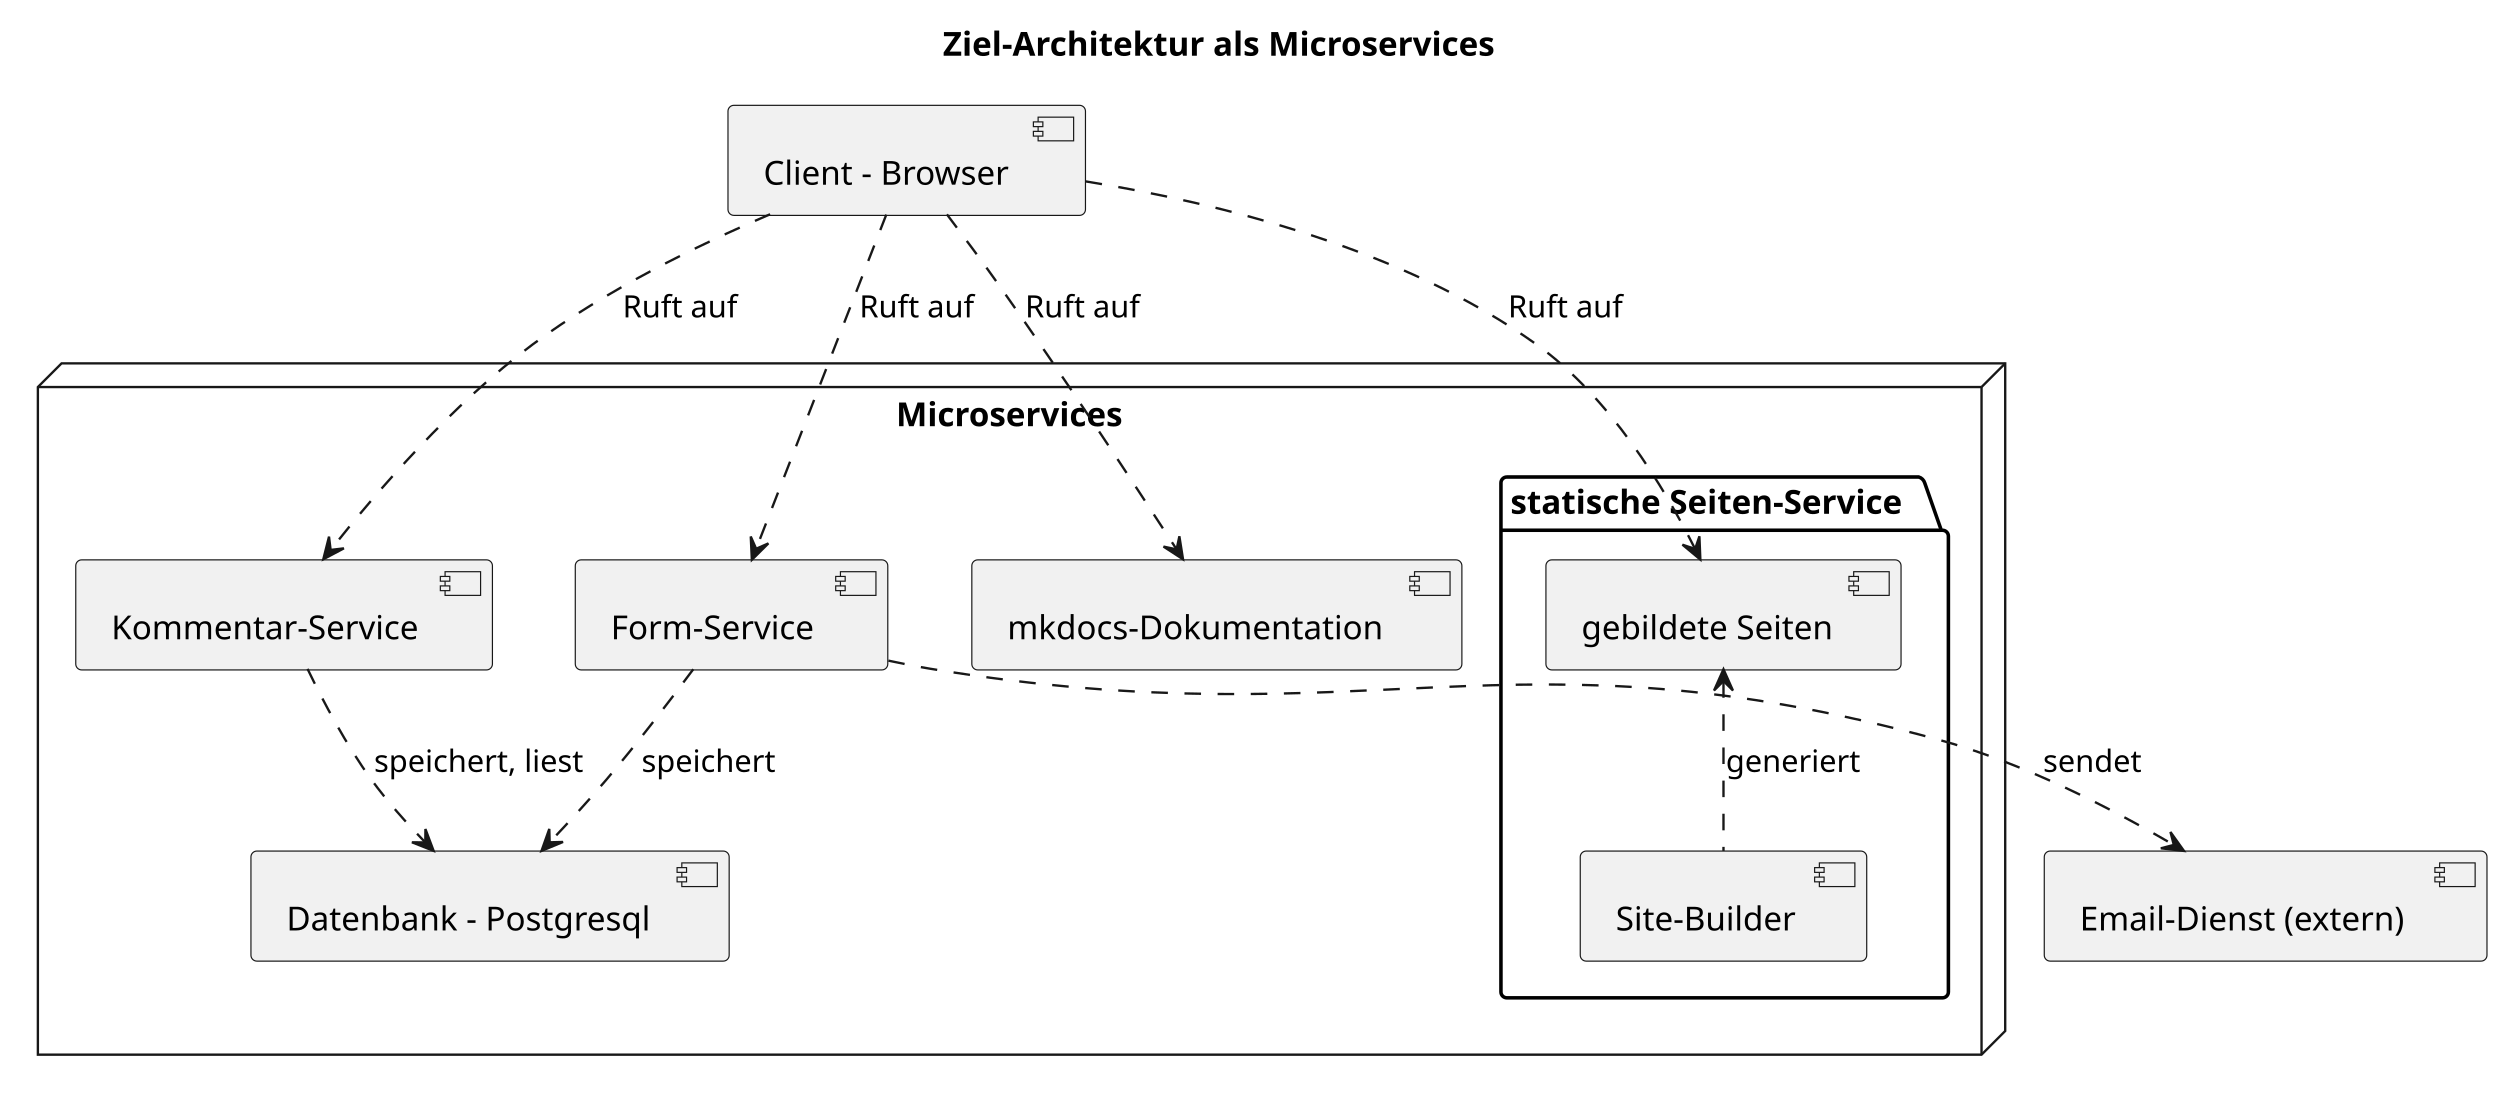
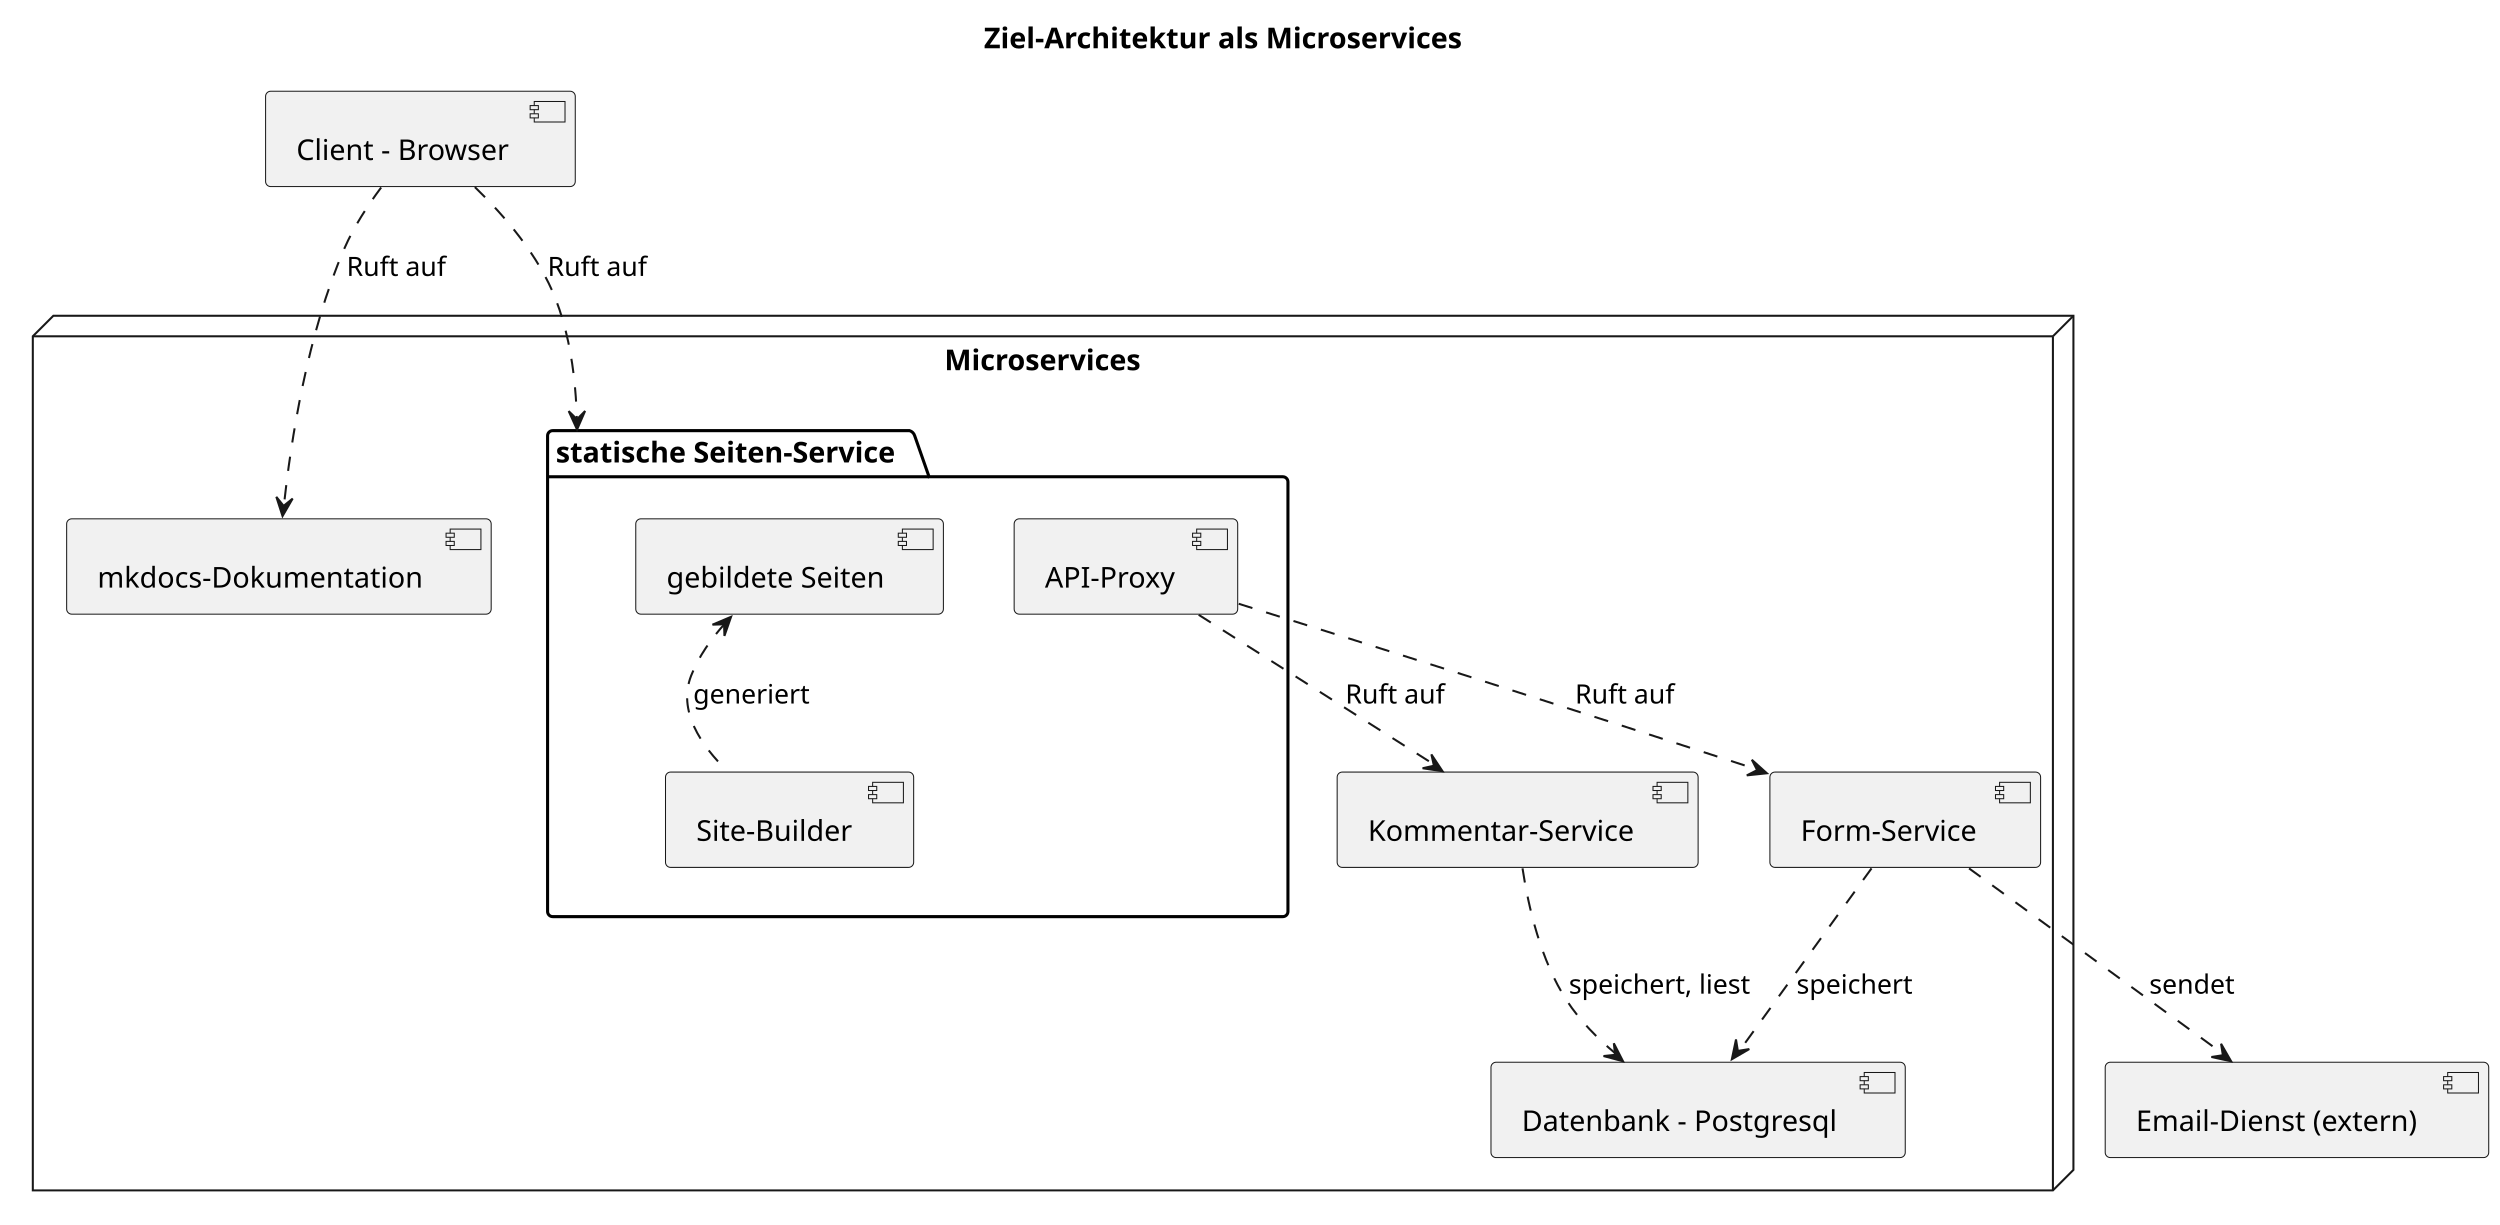
- <svg xmlns="http://www.w3.org/2000/svg" contentStyleType="text/css" height="462px" preserveAspectRatio="none" style="width:1056px;height:462px;background:#FFFFFF;" version="1.1" viewBox="0 0 1056 462" width="1056px" zoomAndPan="magnify">
+ <svg xmlns="http://www.w3.org/2000/svg" contentStyleType="text/css" height="597px" preserveAspectRatio="none" style="width:1219px;height:597px;background:#FFFFFF;" version="1.1" viewBox="0 0 1219 597" width="1219px" zoomAndPan="magnify">
  <defs />
  <g>
-     <rect height="26.488" style="stroke:#00000000;stroke-width:1.0;fill:none;" width="256" x="393.25" y="5" />
-     <text fill="#000000" font-family="sans-serif" font-size="14" font-weight="bold" lengthAdjust="spacing" textLength="246" x="398.25" y="23.535">Ziel-Architektur als Microservices</text>
+     <text fill="#000000" font-family="sans-serif" font-size="14" font-weight="bold" lengthAdjust="spacing" textLength="246" x="479.75" y="23.535">Ziel-Architektur als Microservices</text>
    <g id="cluster_Microservices">
-       <polygon points="16,163.488,26,153.488,847,153.488,847,435.488,837,445.488,16,445.488,16,163.488" style="stroke:#181818;stroke-width:1.0;fill:none;" />
-       <line style="stroke:#181818;stroke-width:1.0;fill:none;" x1="837" x2="847" y1="163.488" y2="153.488" />
-       <line style="stroke:#181818;stroke-width:1.0;fill:none;" x1="16" x2="837" y1="163.488" y2="163.488" />
-       <line style="stroke:#181818;stroke-width:1.0;fill:none;" x1="837" x2="837" y1="163.488" y2="445.488" />
-       <text fill="#000000" font-family="sans-serif" font-size="14" font-weight="bold" lengthAdjust="spacing" textLength="98" x="378.5" y="180.023">Microservices</text>
+       <polygon fill="none" points="16,163.978,26,153.978,1011,153.978,1011,570.438,1001,580.438,16,580.438,16,163.978" style="stroke:#181818;stroke-width:1.0;" />
+       <line style="stroke:#181818;stroke-width:1.0;" x1="1001" x2="1011" y1="163.978" y2="153.978" />
+       <line style="stroke:#181818;stroke-width:1.0;" x1="16" x2="1001" y1="163.978" y2="163.978" />
+       <line style="stroke:#181818;stroke-width:1.0;" x1="1001" x2="1001" y1="163.978" y2="580.438" />
+       <text fill="#000000" font-family="sans-serif" font-size="14" font-weight="bold" lengthAdjust="spacing" textLength="98" x="460.5" y="180.513">Microservices</text>
    </g>
    <g id="cluster_static_site">
-       <path d="M636.5,201.488 L810.5,201.488 A3.75,3.75 0 0 1 813,203.988 L820,223.977 L820.5,223.977 A2.5,2.5 0 0 1 823,226.477 L823,418.988 A2.5,2.5 0 0 1 820.5,421.488 L636.5,421.488 A2.5,2.5 0 0 1 634,418.988 L634,203.988 A2.5,2.5 0 0 1 636.5,201.488 " style="stroke:#000000;stroke-width:1.5;fill:none;" />
-       <line style="stroke:#000000;stroke-width:1.5;fill:none;" x1="634" x2="820" y1="223.977" y2="223.977" />
-       <text fill="#000000" font-family="sans-serif" font-size="14" font-weight="bold" lengthAdjust="spacing" textLength="173" x="638" y="217.023">statische Seiten-Service</text>
+       <path d="M269.5,209.978 L443.5,209.978 A3.75,3.75 0 0 1 446,212.478 L453,232.467 L625.5,232.467 A2.5,2.5 0 0 1 628,234.967 L628,444.448 A2.5,2.5 0 0 1 625.5,446.948 L269.5,446.948 A2.5,2.5 0 0 1 267,444.448 L267,212.478 A2.5,2.5 0 0 1 269.5,209.978 " fill="none" style="stroke:#000000;stroke-width:1.5;" />
+       <line style="stroke:#000000;stroke-width:1.5;" x1="267" x2="453" y1="232.467" y2="232.467" />
+       <text fill="#000000" font-family="sans-serif" font-size="14" font-weight="bold" lengthAdjust="spacing" textLength="173" x="271" y="225.513">statische Seiten-Service</text>
    </g>
    <g id="elem_form_backend">
-       <rect fill="#F1F1F1" height="46.488" rx="2.5" ry="2.5" style="stroke:#181818;stroke-width:0.5;" width="132" x="243" y="236.488" />
-       <rect fill="#F1F1F1" height="10" style="stroke:#181818;stroke-width:0.5;" width="15" x="355" y="241.488" />
-       <rect fill="#F1F1F1" height="2" style="stroke:#181818;stroke-width:0.5;" width="4" x="353" y="243.488" />
-       <rect fill="#F1F1F1" height="2" style="stroke:#181818;stroke-width:0.5;" width="4" x="353" y="247.488" />
-       <text fill="#000000" font-family="sans-serif" font-size="14" lengthAdjust="spacing" textLength="92" x="258" y="270.023">Form-Service</text>
+       <rect fill="#F1F1F1" height="46.488" rx="2.5" ry="2.5" style="stroke:#181818;stroke-width:0.5;" width="132" x="863" y="376.458" />
+       <rect fill="#F1F1F1" height="10" style="stroke:#181818;stroke-width:0.5;" width="15" x="975" y="381.458" />
+       <rect fill="#F1F1F1" height="2" style="stroke:#181818;stroke-width:0.5;" width="4" x="973" y="383.458" />
+       <rect fill="#F1F1F1" height="2" style="stroke:#181818;stroke-width:0.5;" width="4" x="973" y="387.458" />
+       <text fill="#000000" font-family="sans-serif" font-size="14" lengthAdjust="spacing" textLength="92" x="878" y="409.993">Form-Service</text>
    </g>
    <g id="elem_comment_backend">
-       <rect fill="#F1F1F1" height="46.488" rx="2.5" ry="2.5" style="stroke:#181818;stroke-width:0.5;" width="176" x="32" y="236.488" />
-       <rect fill="#F1F1F1" height="10" style="stroke:#181818;stroke-width:0.5;" width="15" x="188" y="241.488" />
-       <rect fill="#F1F1F1" height="2" style="stroke:#181818;stroke-width:0.5;" width="4" x="186" y="243.488" />
-       <rect fill="#F1F1F1" height="2" style="stroke:#181818;stroke-width:0.5;" width="4" x="186" y="247.488" />
-       <text fill="#000000" font-family="sans-serif" font-size="14" lengthAdjust="spacing" textLength="136" x="47" y="270.023">Kommentar-Service</text>
+       <rect fill="#F1F1F1" height="46.488" rx="2.5" ry="2.5" style="stroke:#181818;stroke-width:0.5;" width="176" x="652" y="376.458" />
+       <rect fill="#F1F1F1" height="10" style="stroke:#181818;stroke-width:0.5;" width="15" x="808" y="381.458" />
+       <rect fill="#F1F1F1" height="2" style="stroke:#181818;stroke-width:0.5;" width="4" x="806" y="383.458" />
+       <rect fill="#F1F1F1" height="2" style="stroke:#181818;stroke-width:0.5;" width="4" x="806" y="387.458" />
+       <text fill="#000000" font-family="sans-serif" font-size="14" lengthAdjust="spacing" textLength="136" x="667" y="409.993">Kommentar-Service</text>
    </g>
    <g id="elem_db">
-       <rect fill="#F1F1F1" height="46.488" rx="2.5" ry="2.5" style="stroke:#181818;stroke-width:0.5;" width="202" x="106" y="359.488" />
-       <rect fill="#F1F1F1" height="10" style="stroke:#181818;stroke-width:0.5;" width="15" x="288" y="364.488" />
-       <rect fill="#F1F1F1" height="2" style="stroke:#181818;stroke-width:0.5;" width="4" x="286" y="366.488" />
-       <rect fill="#F1F1F1" height="2" style="stroke:#181818;stroke-width:0.5;" width="4" x="286" y="370.488" />
-       <text fill="#000000" font-family="sans-serif" font-size="14" lengthAdjust="spacing" textLength="162" x="121" y="393.023">Datenbank - Postgresql</text>
+       <rect fill="#F1F1F1" height="46.488" rx="2.5" ry="2.5" style="stroke:#181818;stroke-width:0.5;" width="202" x="727" y="517.948" />
+       <rect fill="#F1F1F1" height="10" style="stroke:#181818;stroke-width:0.5;" width="15" x="909" y="522.948" />
+       <rect fill="#F1F1F1" height="2" style="stroke:#181818;stroke-width:0.5;" width="4" x="907" y="524.948" />
+       <rect fill="#F1F1F1" height="2" style="stroke:#181818;stroke-width:0.5;" width="4" x="907" y="528.948" />
+       <text fill="#000000" font-family="sans-serif" font-size="14" lengthAdjust="spacing" textLength="162" x="742" y="551.483">Datenbank - Postgresql</text>
    </g>
    <g id="elem_doc">
-       <rect fill="#F1F1F1" height="46.488" rx="2.5" ry="2.5" style="stroke:#181818;stroke-width:0.5;" width="207" x="410.5" y="236.488" />
-       <rect fill="#F1F1F1" height="10" style="stroke:#181818;stroke-width:0.5;" width="15" x="597.5" y="241.488" />
-       <rect fill="#F1F1F1" height="2" style="stroke:#181818;stroke-width:0.5;" width="4" x="595.5" y="243.488" />
-       <rect fill="#F1F1F1" height="2" style="stroke:#181818;stroke-width:0.5;" width="4" x="595.5" y="247.488" />
-       <text fill="#000000" font-family="sans-serif" font-size="14" lengthAdjust="spacing" textLength="167" x="425.5" y="270.023">mkdocs-Dokumentation</text>
+       <rect fill="#F1F1F1" height="46.488" rx="2.5" ry="2.5" style="stroke:#181818;stroke-width:0.5;" width="207" x="32.5" y="252.978" />
+       <rect fill="#F1F1F1" height="10" style="stroke:#181818;stroke-width:0.5;" width="15" x="219.5" y="257.978" />
+       <rect fill="#F1F1F1" height="2" style="stroke:#181818;stroke-width:0.5;" width="4" x="217.5" y="259.978" />
+       <rect fill="#F1F1F1" height="2" style="stroke:#181818;stroke-width:0.5;" width="4" x="217.5" y="263.978" />
+       <text fill="#000000" font-family="sans-serif" font-size="14" lengthAdjust="spacing" textLength="167" x="47.5" y="286.513">mkdocs-Dokumentation</text>
+     </g>
+     <g id="elem_proxy">
+       <rect fill="#F1F1F1" height="46.488" rx="2.5" ry="2.5" style="stroke:#181818;stroke-width:0.5;" width="109" x="494.5" y="252.978" />
+       <rect fill="#F1F1F1" height="10" style="stroke:#181818;stroke-width:0.5;" width="15" x="583.5" y="257.978" />
+       <rect fill="#F1F1F1" height="2" style="stroke:#181818;stroke-width:0.5;" width="4" x="581.5" y="259.978" />
+       <rect fill="#F1F1F1" height="2" style="stroke:#181818;stroke-width:0.5;" width="4" x="581.5" y="263.978" />
+       <text fill="#000000" font-family="sans-serif" font-size="14" lengthAdjust="spacing" textLength="69" x="509.5" y="286.513">API-Proxy</text>
    </g>
    <g id="elem_build_site">
-       <rect fill="#F1F1F1" height="46.488" rx="2.5" ry="2.5" style="stroke:#181818;stroke-width:0.5;" width="150" x="653" y="236.488" />
-       <rect fill="#F1F1F1" height="10" style="stroke:#181818;stroke-width:0.5;" width="15" x="783" y="241.488" />
-       <rect fill="#F1F1F1" height="2" style="stroke:#181818;stroke-width:0.5;" width="4" x="781" y="243.488" />
-       <rect fill="#F1F1F1" height="2" style="stroke:#181818;stroke-width:0.5;" width="4" x="781" y="247.488" />
-       <text fill="#000000" font-family="sans-serif" font-size="14" lengthAdjust="spacing" textLength="110" x="668" y="270.023">gebildete Seiten</text>
+       <rect fill="#F1F1F1" height="46.488" rx="2.5" ry="2.5" style="stroke:#181818;stroke-width:0.5;" width="150" x="310" y="252.978" />
+       <rect fill="#F1F1F1" height="10" style="stroke:#181818;stroke-width:0.5;" width="15" x="440" y="257.978" />
+       <rect fill="#F1F1F1" height="2" style="stroke:#181818;stroke-width:0.5;" width="4" x="438" y="259.978" />
+       <rect fill="#F1F1F1" height="2" style="stroke:#181818;stroke-width:0.5;" width="4" x="438" y="263.978" />
+       <text fill="#000000" font-family="sans-serif" font-size="14" lengthAdjust="spacing" textLength="110" x="325" y="286.513">gebildete Seiten</text>
    </g>
    <g id="elem_site_builder">
-       <rect fill="#F1F1F1" height="46.488" rx="2.5" ry="2.5" style="stroke:#181818;stroke-width:0.5;" width="121" x="667.5" y="359.488" />
-       <rect fill="#F1F1F1" height="10" style="stroke:#181818;stroke-width:0.5;" width="15" x="768.5" y="364.488" />
-       <rect fill="#F1F1F1" height="2" style="stroke:#181818;stroke-width:0.5;" width="4" x="766.5" y="366.488" />
-       <rect fill="#F1F1F1" height="2" style="stroke:#181818;stroke-width:0.5;" width="4" x="766.5" y="370.488" />
-       <text fill="#000000" font-family="sans-serif" font-size="14" lengthAdjust="spacing" textLength="81" x="682.5" y="393.023">Site-Builder</text>
+       <rect fill="#F1F1F1" height="46.488" rx="2.5" ry="2.5" style="stroke:#181818;stroke-width:0.5;" width="121" x="324.5" y="376.458" />
+       <rect fill="#F1F1F1" height="10" style="stroke:#181818;stroke-width:0.5;" width="15" x="425.5" y="381.458" />
+       <rect fill="#F1F1F1" height="2" style="stroke:#181818;stroke-width:0.5;" width="4" x="423.5" y="383.458" />
+       <rect fill="#F1F1F1" height="2" style="stroke:#181818;stroke-width:0.5;" width="4" x="423.5" y="387.458" />
+       <text fill="#000000" font-family="sans-serif" font-size="14" lengthAdjust="spacing" textLength="81" x="339.5" y="409.993">Site-Builder</text>
    </g>
    <g id="elem_client">
-       <rect fill="#F1F1F1" height="46.488" rx="2.5" ry="2.5" style="stroke:#181818;stroke-width:0.5;" width="151" x="307.5" y="44.488" />
-       <rect fill="#F1F1F1" height="10" style="stroke:#181818;stroke-width:0.5;" width="15" x="438.5" y="49.488" />
-       <rect fill="#F1F1F1" height="2" style="stroke:#181818;stroke-width:0.5;" width="4" x="436.5" y="51.488" />
-       <rect fill="#F1F1F1" height="2" style="stroke:#181818;stroke-width:0.5;" width="4" x="436.5" y="55.488" />
-       <text fill="#000000" font-family="sans-serif" font-size="14" lengthAdjust="spacing" textLength="111" x="322.5" y="78.023">Client - Browser</text>
+       <rect fill="#F1F1F1" height="46.488" rx="2.5" ry="2.5" style="stroke:#181818;stroke-width:0.5;" width="151" x="129.5" y="44.488" />
+       <rect fill="#F1F1F1" height="10" style="stroke:#181818;stroke-width:0.5;" width="15" x="260.5" y="49.488" />
+       <rect fill="#F1F1F1" height="2" style="stroke:#181818;stroke-width:0.5;" width="4" x="258.5" y="51.488" />
+       <rect fill="#F1F1F1" height="2" style="stroke:#181818;stroke-width:0.5;" width="4" x="258.5" y="55.488" />
+       <text fill="#000000" font-family="sans-serif" font-size="14" lengthAdjust="spacing" textLength="111" x="144.5" y="78.023">Client - Browser</text>
    </g>
    <g id="elem_email">
-       <rect fill="#F1F1F1" height="46.488" rx="2.5" ry="2.5" style="stroke:#181818;stroke-width:0.5;" width="187" x="863.5" y="359.488" />
-       <rect fill="#F1F1F1" height="10" style="stroke:#181818;stroke-width:0.5;" width="15" x="1030.5" y="364.488" />
-       <rect fill="#F1F1F1" height="2" style="stroke:#181818;stroke-width:0.5;" width="4" x="1028.5" y="366.488" />
-       <rect fill="#F1F1F1" height="2" style="stroke:#181818;stroke-width:0.5;" width="4" x="1028.5" y="370.488" />
-       <text fill="#000000" font-family="sans-serif" font-size="14" lengthAdjust="spacing" textLength="147" x="878.5" y="393.023">Email-Dienst (extern)</text>
+       <rect fill="#F1F1F1" height="46.488" rx="2.5" ry="2.5" style="stroke:#181818;stroke-width:0.5;" width="187" x="1026.5" y="517.948" />
+       <rect fill="#F1F1F1" height="10" style="stroke:#181818;stroke-width:0.5;" width="15" x="1193.5" y="522.948" />
+       <rect fill="#F1F1F1" height="2" style="stroke:#181818;stroke-width:0.5;" width="4" x="1191.5" y="524.948" />
+       <rect fill="#F1F1F1" height="2" style="stroke:#181818;stroke-width:0.5;" width="4" x="1191.5" y="528.948" />
+       <text fill="#000000" font-family="sans-serif" font-size="14" lengthAdjust="spacing" textLength="147" x="1041.5" y="551.483">Email-Dienst (extern)</text>
    </g>
-     <g id="link_client_build_site">
-       <path d="M458.57,76.618 C515.31,85.798 592.61,105.128 649,145.488 C679.97,167.658 702.96,205.908 715.92,231.698 " fill="none" id="client-to-build_site" style="stroke:#181818;stroke-width:1.0;stroke-dasharray:7.0,7.0;" />
-       <polygon fill="#181818" points="718.23,236.368,717.833,226.527,716.017,231.885,710.659,230.069,718.23,236.368" style="stroke:#181818;stroke-width:1.0;" />
-       <text fill="#000000" font-family="sans-serif" font-size="13" lengthAdjust="spacing" textLength="50" x="637" y="134.057">Ruft auf</text>
+     <g id="link_client_static_site">
+       <path d="M231.55,91.228 C246.1,105.298 262.79,124.748 271,145.978 C276.1,159.168 278.932,173.693 280.303,188.097 C280.989,195.299 281.309,202.471 281.365,209.431 " fill="none" id="client-to-static_site" style="stroke:#181818;stroke-width:1.0;stroke-dasharray:7.0,7.0;" />
+       <polygon fill="#181818" points="281.365,209.431,285.293,200.399,281.325,204.431,277.293,200.463,281.365,209.431" style="stroke:#181818;stroke-width:1.0;" />
+       <text fill="#000000" font-family="sans-serif" font-size="13" lengthAdjust="spacing" textLength="50" x="267" y="134.547">Ruft auf</text>
    </g>
    <g id="link_client_doc">
-       <path d="M399.98,90.558 C406.92,99.728 414.96,110.538 422,120.488 C448.99,158.638 478.74,203.888 496.9,231.898 " fill="none" id="client-to-doc" style="stroke:#181818;stroke-width:1.0;stroke-dasharray:7.0,7.0;" />
-       <polygon fill="#181818" points="499.71,236.248,498.169,226.521,496.99,232.053,491.457,230.873,499.71,236.248" style="stroke:#181818;stroke-width:1.0;" />
-       <text fill="#000000" font-family="sans-serif" font-size="13" lengthAdjust="spacing" textLength="50" x="433" y="134.057">Ruft auf</text>
+       <path d="M185.85,91.418 C179.32,100.168 172.52,110.578 168,120.978 C149.87,162.638 141.79,215.198 138.36,246.958 " fill="none" id="client-to-doc" style="stroke:#181818;stroke-width:1.0;stroke-dasharray:7.0,7.0;" />
+       <polygon fill="#181818" points="137.77,251.638,142.696,243.11,138.297,246.666,134.741,242.267,137.77,251.638" style="stroke:#181818;stroke-width:1.0;" />
+       <text fill="#000000" font-family="sans-serif" font-size="13" lengthAdjust="spacing" textLength="50" x="169" y="134.547">Ruft auf</text>
    </g>
-     <g id="link_client_form_backend">
-       <path d="M374.37,90.658 C360.72,125.698 334.21,193.768 319.49,231.558 " fill="none" id="client-to-form_backend" style="stroke:#181818;stroke-width:1.0;stroke-dasharray:7.0,7.0;" />
-       <polygon fill="#181818" points="317.58,236.458,324.574,229.524,319.395,231.799,317.12,226.62,317.58,236.458" style="stroke:#181818;stroke-width:1.0;" />
-       <text fill="#000000" font-family="sans-serif" font-size="13" lengthAdjust="spacing" textLength="50" x="363" y="134.057">Ruft auf</text>
+     <g id="link_proxy_form_backend">
+       <path d="M603.99,294.398 C636.33,304.538 678.01,317.658 715,329.458 C762.35,344.578 815.52,361.778 857.01,375.258 " fill="none" id="proxy-to-form_backend" style="stroke:#181818;stroke-width:1.0;stroke-dasharray:7.0,7.0;" />
+       <polygon fill="#181818" points="861.53,377.048,854.203,370.467,856.774,375.506,851.735,378.077,861.53,377.048" style="stroke:#181818;stroke-width:1.0;" />
+       <text fill="#000000" font-family="sans-serif" font-size="13" lengthAdjust="spacing" textLength="50" x="768" y="343.027">Ruft auf</text>
    </g>
-     <g id="link_client_comment_backend">
-       <path d="M325.3,90.498 C294.03,103.888 255.65,122.778 225,145.488 C191.24,170.508 159.41,207.318 139.84,232.058 " fill="none" id="client-to-comment_backend" style="stroke:#181818;stroke-width:1.0;stroke-dasharray:7.0,7.0;" />
-       <polygon fill="#181818" points="136.56,236.228,145.265,231.621,139.649,232.296,138.974,226.68,136.56,236.228" style="stroke:#181818;stroke-width:1.0;" />
-       <text fill="#000000" font-family="sans-serif" font-size="13" lengthAdjust="spacing" textLength="50" x="263" y="134.057">Ruft auf</text>
+     <g id="link_proxy_comment_backend">
+       <path d="M584.48,299.788 C617.07,320.518 665.36,351.228 699.46,372.918 " fill="none" id="proxy-to-comment_backend" style="stroke:#181818;stroke-width:1.0;stroke-dasharray:7.0,7.0;" />
+       <polygon fill="#181818" points="703.39,376.058,697.95,367.848,699.173,373.371,693.65,374.595,703.39,376.058" style="stroke:#181818;stroke-width:1.0;" />
+       <text fill="#000000" font-family="sans-serif" font-size="13" lengthAdjust="spacing" textLength="50" x="656" y="343.027">Ruft auf</text>
    </g>
    <g id="link_form_backend_email">
-       <path d="M375.24,279.048 C381.22,280.358 387.2,281.528 393,282.488 C580.28,313.328 635.92,262.418 819,312.488 C854.29,322.138 891.21,341.138 917.97,356.758 " fill="none" id="form_backend-to-email" style="stroke:#181818;stroke-width:1.0;stroke-dasharray:7.0,7.0;" />
-       <polygon fill="#181818" points="922.52,359.438,916.798,351.422,918.212,356.899,912.736,358.314,922.52,359.438" style="stroke:#181818;stroke-width:1.0;" />
-       <text fill="#000000" font-family="sans-serif" font-size="13" lengthAdjust="spacing" textLength="42" x="863" y="326.057">sendet</text>
+       <path d="M960.11,423.428 C994.1,448.248 1048.47,487.948 1084.2,514.048 " fill="none" id="form_backend-to-email" style="stroke:#181818;stroke-width:1.0;stroke-dasharray:7.0,7.0;" />
+       <polygon fill="#181818" points="1087.9,517.478,1082.997,508.936,1083.864,514.526,1078.274,515.393,1087.9,517.478" style="stroke:#181818;stroke-width:1.0;" />
+       <text fill="#000000" font-family="sans-serif" font-size="13" lengthAdjust="spacing" textLength="42" x="1048" y="484.517">sendet</text>
    </g>
    <g id="link_form_backend_db">
-       <path d="M292.84,282.688 C282.61,296.438 268.93,314.308 256,329.488 C248.61,338.168 240.2,347.328 232.47,355.498 " fill="none" id="form_backend-to-db" style="stroke:#181818;stroke-width:1.0;stroke-dasharray:7.0,7.0;" />
-       <polygon fill="#181818" points="228.73,359.418,237.826,355.643,232.172,355.791,232.023,350.136,228.73,359.418" style="stroke:#181818;stroke-width:1.0;" />
-       <text fill="#000000" font-family="sans-serif" font-size="13" lengthAdjust="spacing" textLength="58" x="271" y="326.057">speichert</text>
+       <path d="M912.55,423.428 C894.87,447.848 866.76,486.658 847.86,512.758 " fill="none" id="form_backend-to-db" style="stroke:#181818;stroke-width:1.0;stroke-dasharray:7.0,7.0;" />
+       <polygon fill="#181818" points="844.45,516.478,852.961,511.522,847.376,512.424,846.474,506.84,844.45,516.478" style="stroke:#181818;stroke-width:1.0;" />
+       <text fill="#000000" font-family="sans-serif" font-size="13" lengthAdjust="spacing" textLength="58" x="876" y="484.517">speichert</text>
    </g>
    <g id="link_comment_backend_db">
-       <path d="M129.9,282.528 C136.65,296.548 146.28,314.758 157,329.488 C163.59,338.538 171.67,347.608 179.4,355.578 " fill="none" id="comment_backend-to-db" style="stroke:#181818;stroke-width:1.0;stroke-dasharray:7.0,7.0;" />
-       <polygon fill="#181818" points="183.16,359.398,179.699,350.178,179.653,355.834,173.996,355.789,183.16,359.398" style="stroke:#181818;stroke-width:1.0;" />
-       <text fill="#000000" font-family="sans-serif" font-size="13" lengthAdjust="spacing" textLength="93" x="158" y="326.057">speichert, liest</text>
+       <path d="M742.38,423.408 C745.19,441.998 751.23,468.338 764,487.948 C770.32,497.658 779.03,506.438 787.98,513.918 " fill="none" id="comment_backend-to-db" style="stroke:#181818;stroke-width:1.0;stroke-dasharray:7.0,7.0;" />
+       <polygon fill="#181818" points="791.39,517.478,786.908,508.708,787.502,514.334,781.877,514.928,791.39,517.478" style="stroke:#181818;stroke-width:1.0;" />
+       <text fill="#000000" font-family="sans-serif" font-size="13" lengthAdjust="spacing" textLength="93" x="765" y="484.517">speichert, liest</text>
    </g>
    <g id="link_build_site_site_builder">
-       <path d="M728,287.718 C728,309.368 728,339.268 728,359.438 " fill="none" id="build_site-backto-site_builder" style="stroke:#181818;stroke-width:1.0;stroke-dasharray:7.0,7.0;" />
-       <polygon fill="#181818" points="728,282.678,724,291.678,728,287.678,732,291.678,728,282.678" style="stroke:#181818;stroke-width:1.0;" />
-       <text fill="#000000" font-family="sans-serif" font-size="13" lengthAdjust="spacing" textLength="56" x="729" y="326.057">generiert</text>
+       <path d="M353.66,303.818 C346.89,311.338 340.66,320.068 337,329.458 C330.36,346.498 341.65,363.408 354.94,376.248 " fill="none" id="build_site-backto-site_builder" style="stroke:#181818;stroke-width:1.0;stroke-dasharray:7.0,7.0;" />
+       <polygon fill="#181818" points="356.47,300.758,347.397,304.589,353.051,304.406,353.234,310.06,356.47,300.758" style="stroke:#181818;stroke-width:1.0;" />
+       <text fill="#000000" font-family="sans-serif" font-size="13" lengthAdjust="spacing" textLength="56" x="338" y="343.027">generiert</text>
    </g>
  </g>
</svg>
